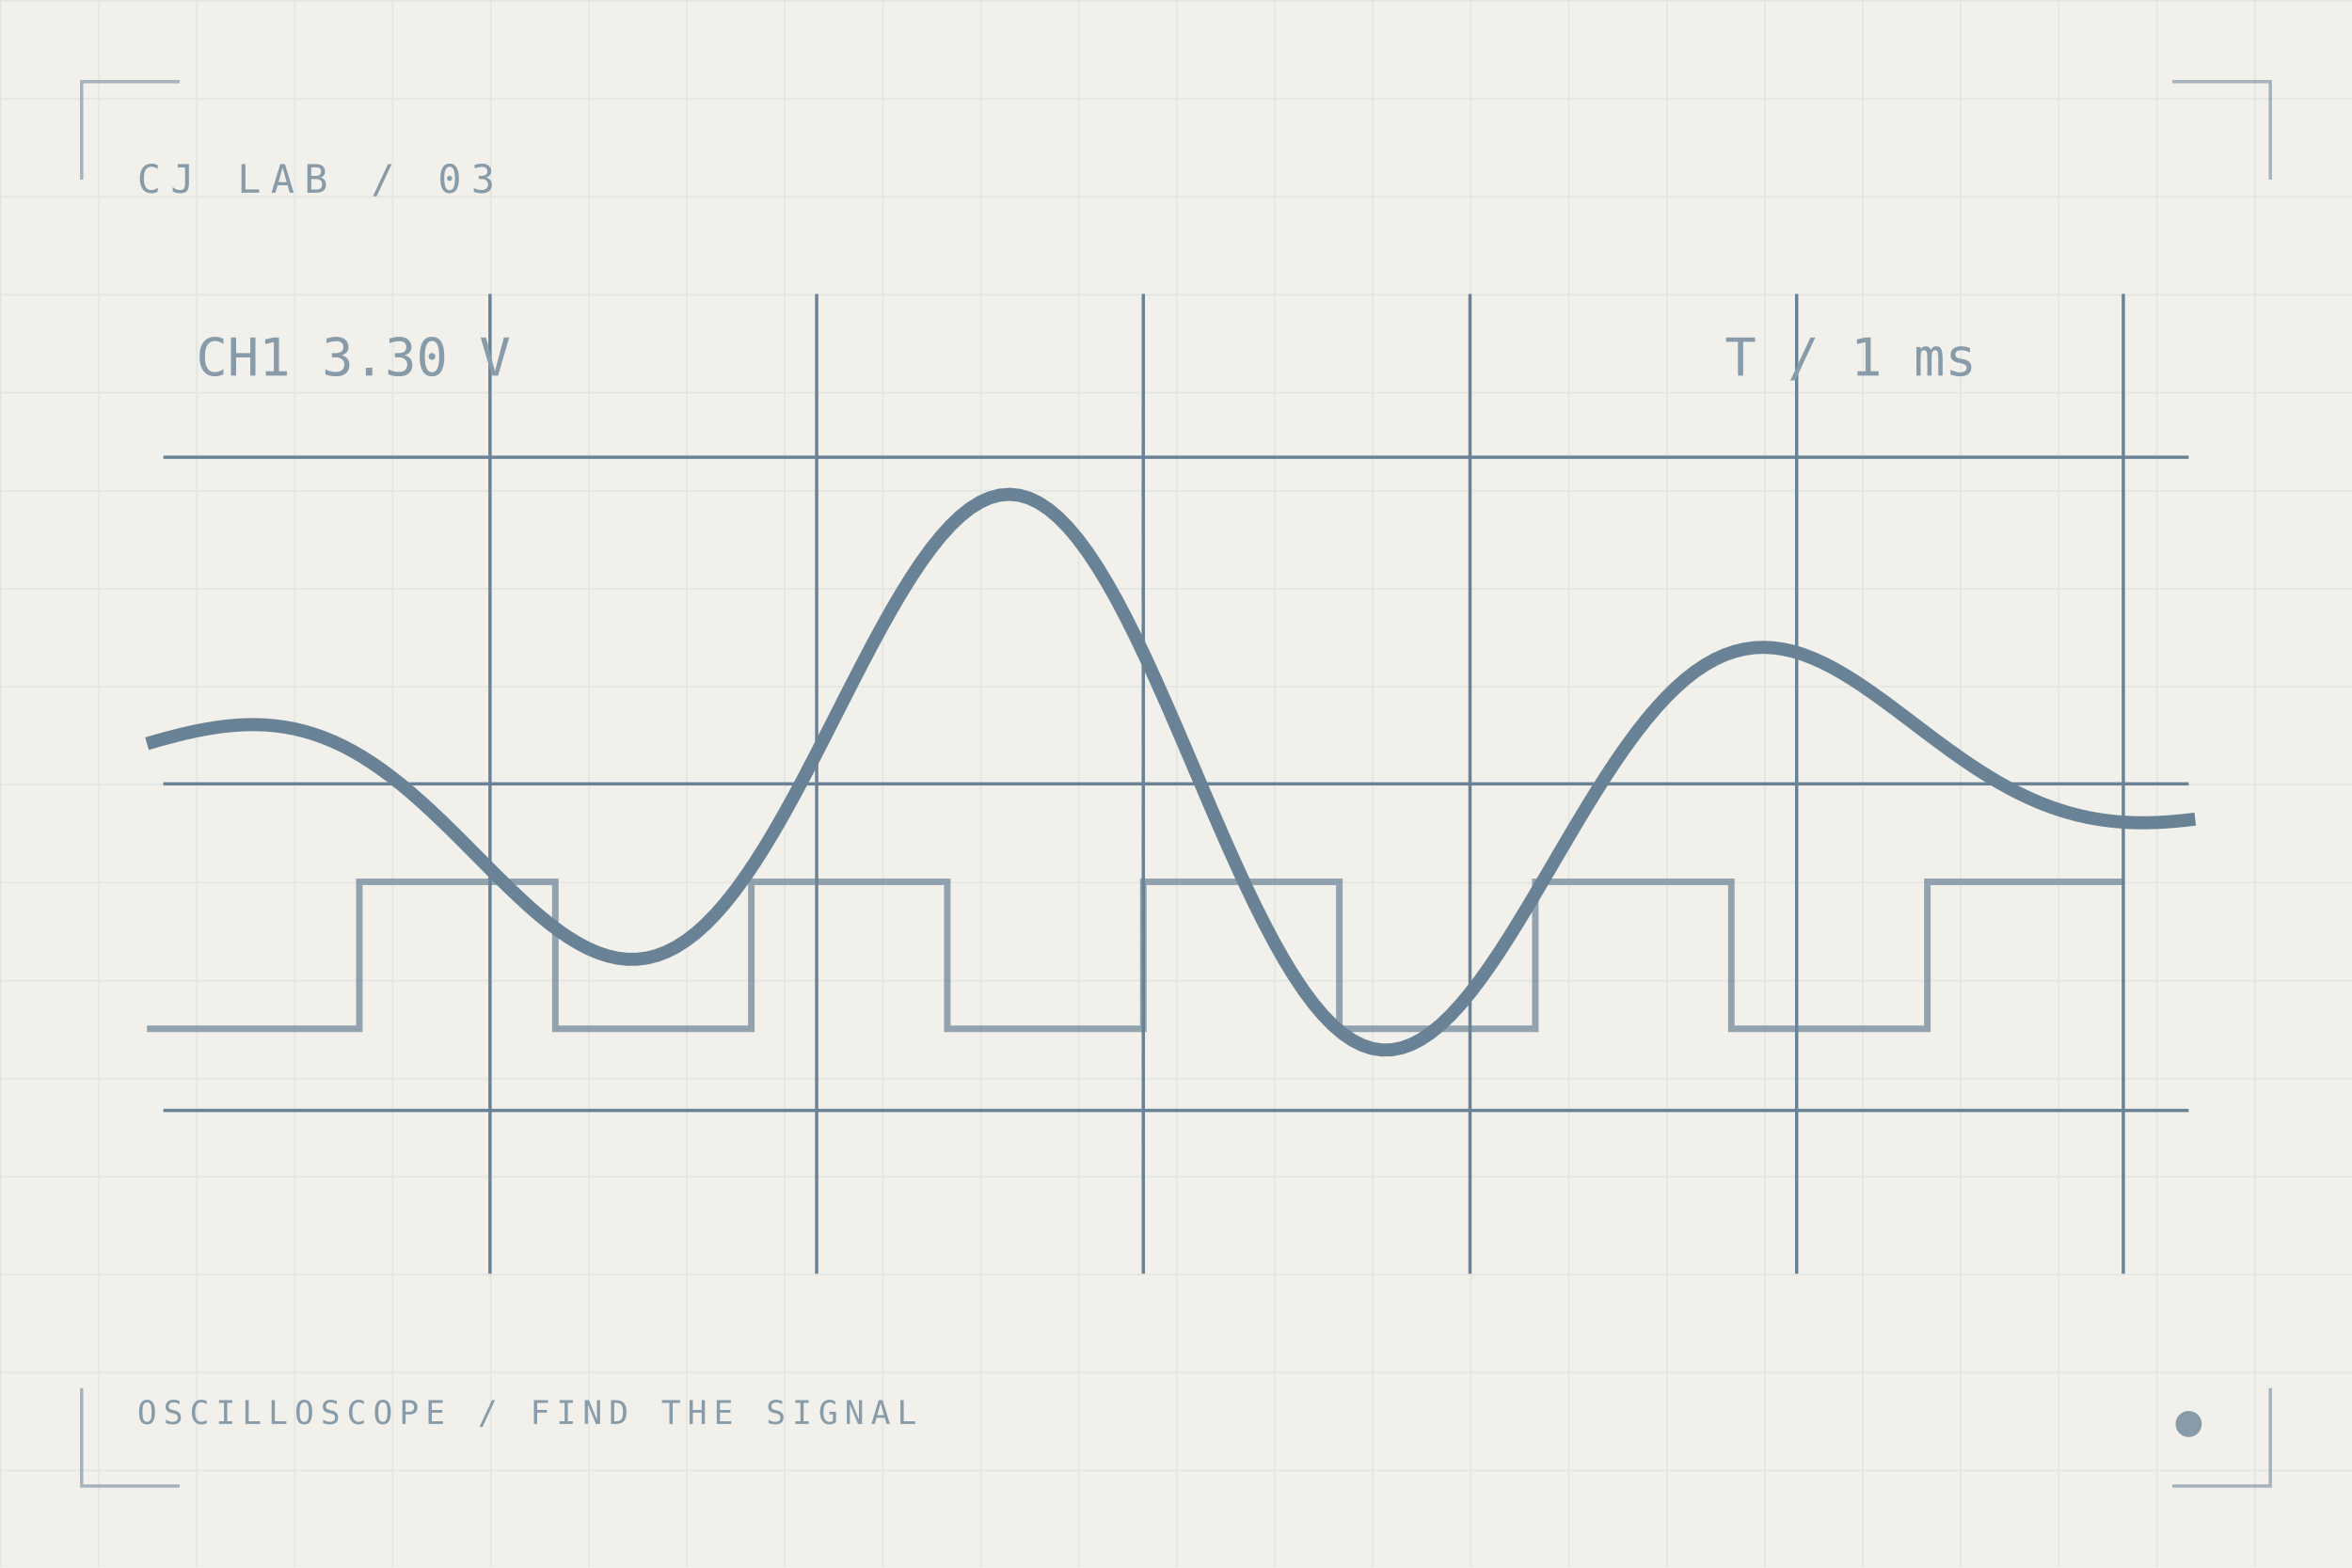
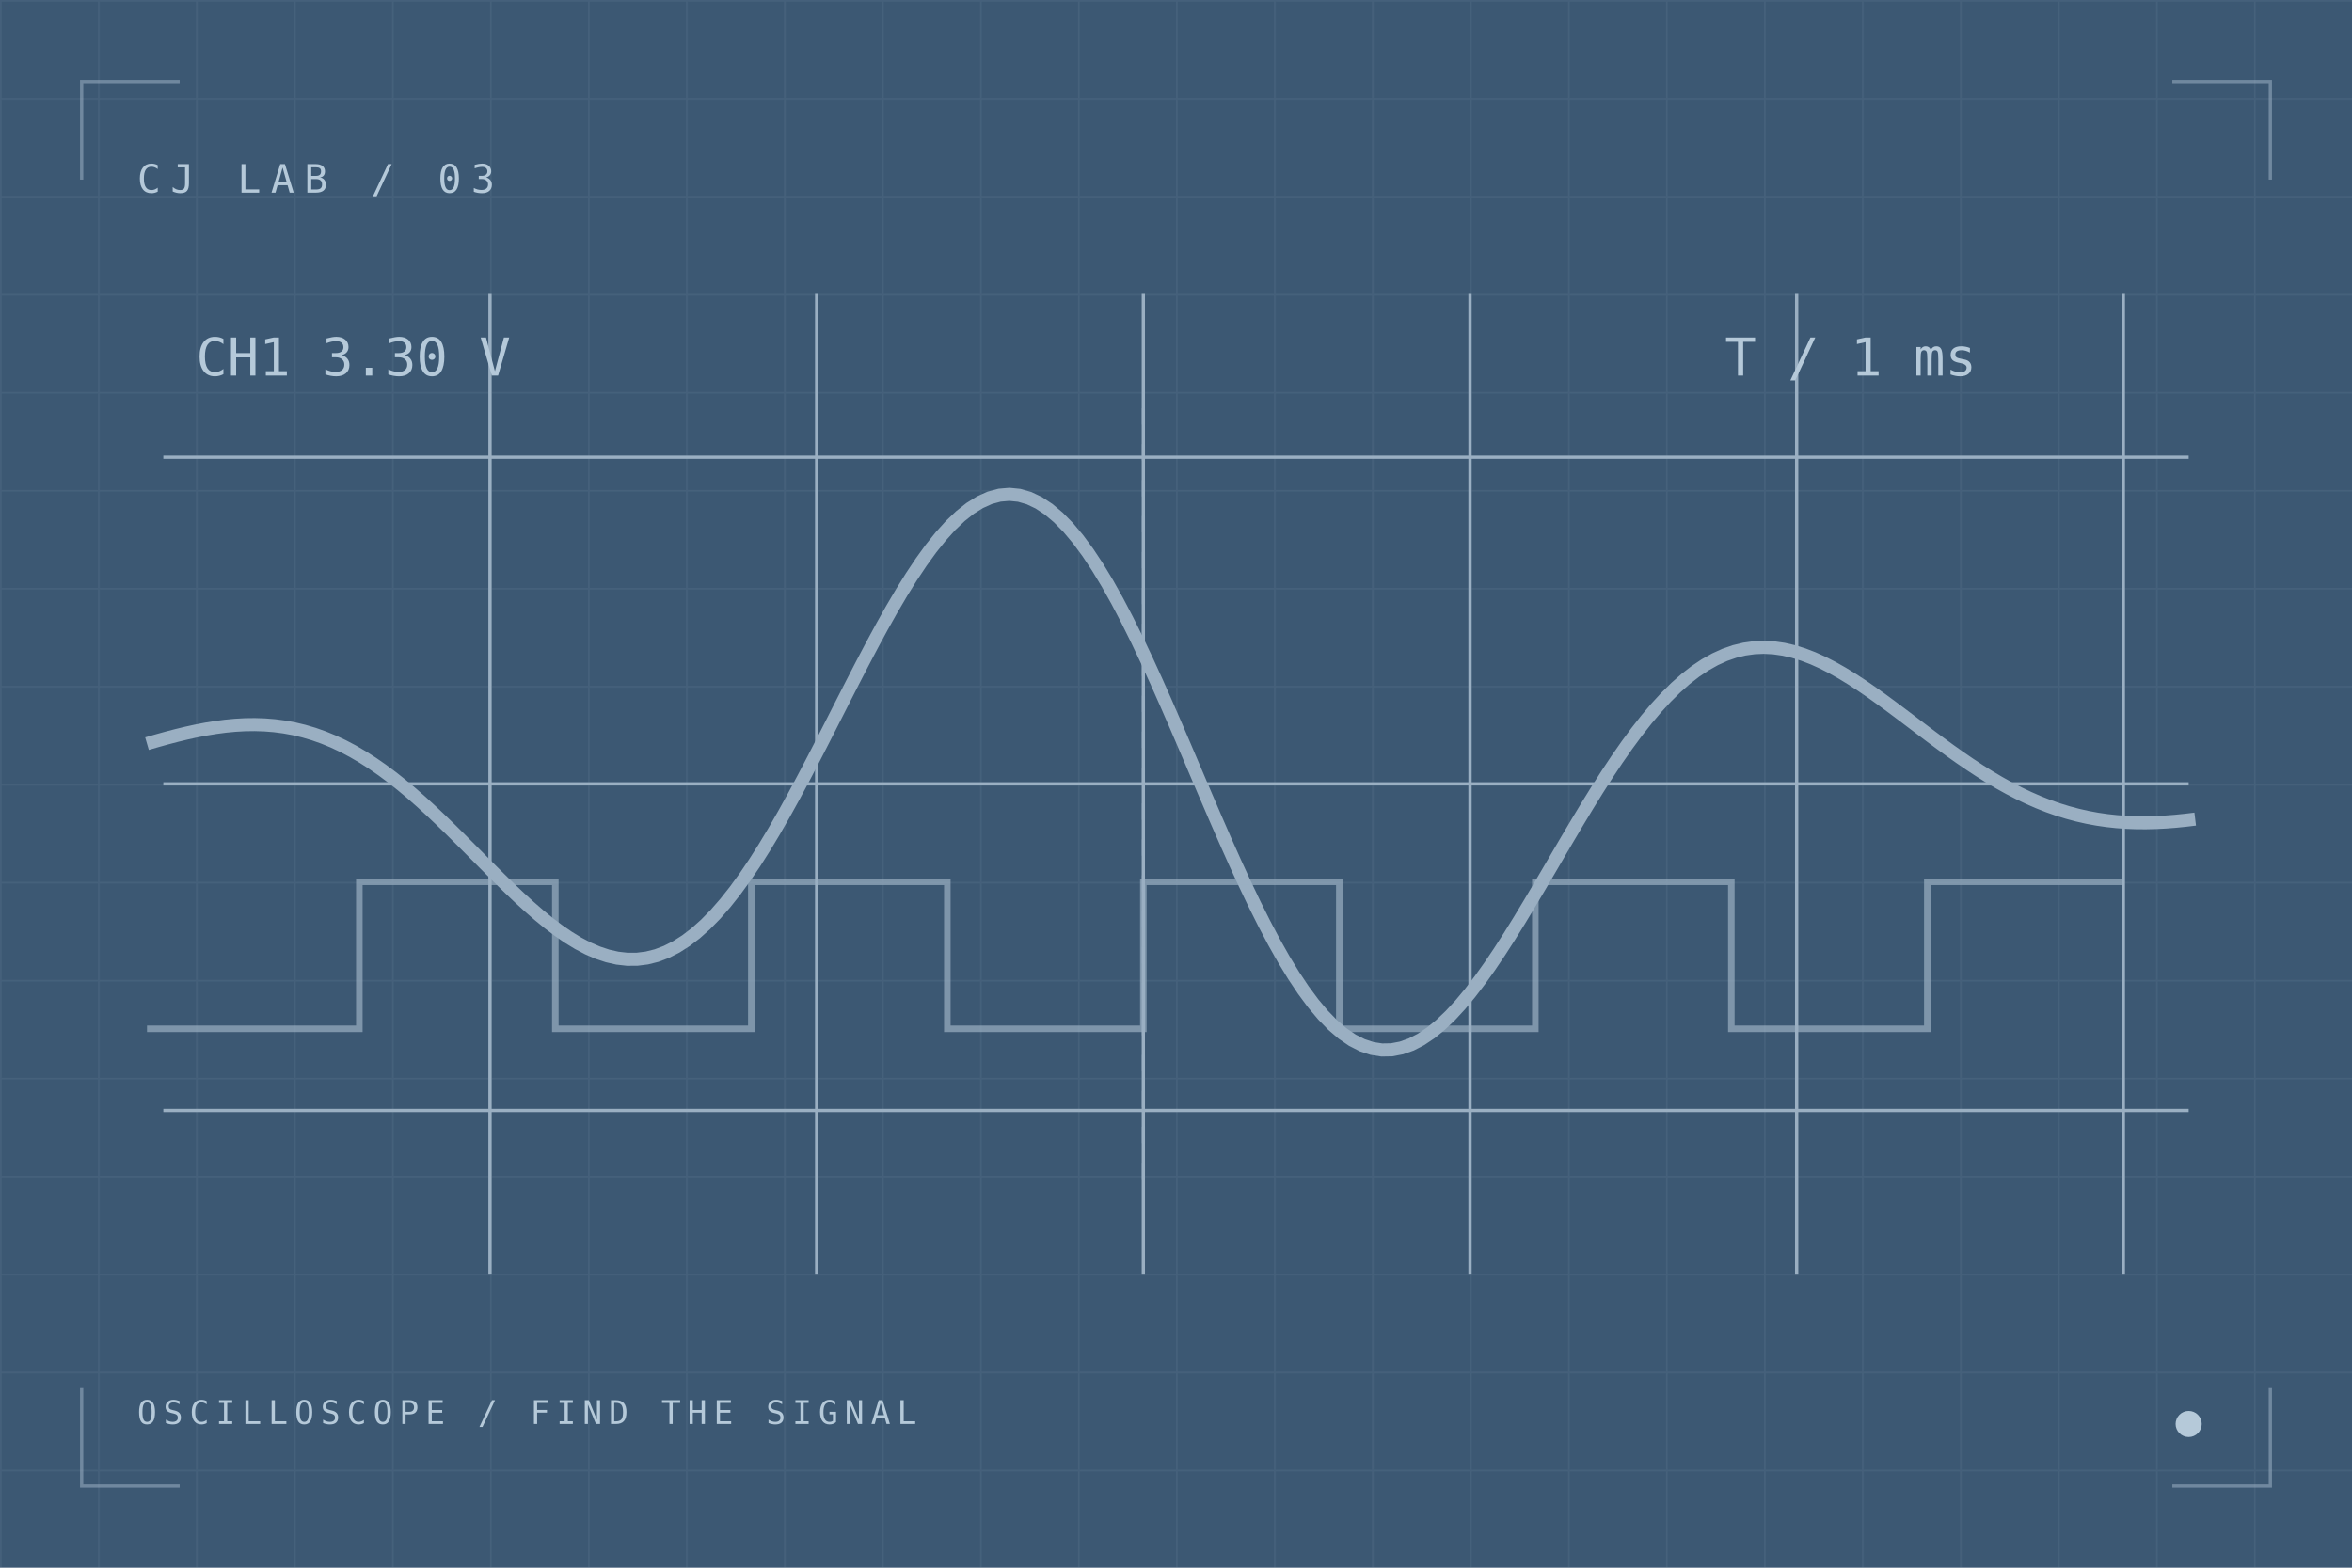
<svg xmlns="http://www.w3.org/2000/svg" viewBox="0 0 720 480">
  <defs>
    <pattern id="grid" width="30" height="30" patternUnits="userSpaceOnUse">
-       <path d="M30 0H0V30" fill="none" stroke="#698296" stroke-opacity=".10" />
+       <path d="M30 0H0V30" fill="none" stroke="#9aafc2" stroke-opacity=".10" />
    </pattern>
    <linearGradient id="bg" x2="1" y2="1">
-       <stop stop-color="#f1f0eb" />
-       <stop offset="1" stop-color="#f1f0eb" />
+       <stop stop-color="#3c5873" />
+       <stop offset="1" stop-color="#3c5873" />
    </linearGradient>
    <radialGradient id="halo">
-       <stop stop-color="#879ba9" stop-opacity="0" />
-       <stop offset="1" stop-color="#879ba9" stop-opacity="0" />
+       <stop stop-color="#b5c9d9" stop-opacity="0" />
+       <stop offset="1" stop-color="#b5c9d9" stop-opacity="0" />
    </radialGradient>
  </defs>
  <rect width="720" height="480" fill="url(#bg)" />
  <rect width="720" height="480" fill="url(#grid)" />
  <ellipse cx="360" cy="240" rx="340" ry="235" fill="url(#halo)" />
-   <g stroke="#698296" fill="none">
+   <g stroke="#9aafc2" fill="none">
    <path d="M50 140H670M50 240H670M50 340H670M150 90V390M250 90V390M350 90V390M450 90V390M550 90V390M650 90V390" />
  </g>
-   <polyline points="45,227.692 48,226.823 51,225.992 54,225.208 57,224.481 60,223.822 63,223.241 66,222.748 69,222.353 72,222.068 75,221.9 78,221.86 81,221.957 84,222.198 87,222.591 90,223.143 93,223.86 96,224.745 99,225.802 102,227.033 105,228.439 108,230.019 111,231.771 114,233.69 117,235.771 120,238.007 123,240.389 126,242.906 129,245.545 132,248.293 135,251.134 138,254.05 141,257.024 144,260.033 147,263.058 150,266.076 153,269.062 156,271.993 159,274.844 162,277.589 165,280.201 168,282.657 171,284.929 174,286.993 177,288.824 180,290.399 183,291.695 186,292.692 189,293.37 192,293.712 195,293.703 198,293.328 201,292.579 204,291.446 207,289.925 210,288.014 213,285.713 216,283.028 219,279.965 222,276.534 225,272.751 228,268.631 231,264.195 234,259.467 237,254.473 240,249.241 243,243.805 246,238.197 249,232.455 252,226.616 255,220.721 258,214.81 261,208.927 264,203.114 267,197.414 270,191.87 273,186.526 276,181.423 279,176.602 282,172.102 285,167.961 288,164.214 291,160.893 294,158.029 297,155.647 300,153.771 303,152.42 306,151.61 309,151.352 312,151.655 315,152.519 318,153.945 321,155.927 324,158.455 327,161.514 330,165.086 333,169.148 336,173.673 339,178.632 342,183.992 345,189.714 348,195.759 351,202.086 354,208.649 357,215.403 360,222.3 363,229.29 366,236.326 369,243.356 372,250.333 375,257.206 378,263.929 381,270.456 384,276.741 387,282.743 390,288.422 393,293.741 396,298.666 399,303.167 402,307.216 405,310.791 408,313.873 411,316.445 414,318.498 417,320.024 420,321.021 423,321.49 426,321.436 429,320.869 432,319.802 435,318.252 438,316.239 441,313.786 444,310.921 447,307.671 450,304.068 453,300.147 456,295.941 459,291.488 462,286.825 465,281.99 468,277.023 471,271.962 474,266.846 477,261.712 480,256.598 483,251.539 486,246.569 489,241.722 492,237.028 495,232.516 498,228.212 501,224.139 504,220.319 507,216.771 510,213.51 513,210.549 516,207.899 519,205.566 522,203.556 525,201.871 528,200.509 531,199.467 534,198.74 537,198.32 540,198.197 543,198.359 546,198.792 549,199.481 552,200.409 555,201.559 558,202.912 561,204.448 564,206.147 567,207.988 570,209.952 573,212.017 576,214.162 579,216.369 582,218.616 585,220.886 588,223.159 591,225.42 594,227.65 597,229.836 600,231.964 603,234.02 606,235.993 609,237.873 612,239.651 615,241.32 618,242.873 621,244.306 624,245.615 627,246.798 630,247.853 633,248.781 636,249.581 639,250.258 642,250.813 645,251.249 648,251.573 651,251.787 654,251.9 657,251.916 660,251.842 663,251.685 666,251.452 669,251.15 672,250.788" stroke="#698296" stroke-width="4" fill="none" />
-   <path d="M45 315H110V270H170V315H230V270H290V315H350V270H410V315H470V270H530V315H590V270H650" stroke="#698296" stroke-width="2" fill="none" opacity=".7" />
-   <text x="60" y="115" font-family="monospace" font-size="16" fill="#879ba9">CH1  3.30 V</text>
-   <text x="528" y="115" font-family="monospace" font-size="16" fill="#879ba9">T / 1 ms</text>
-   <path d="M350 125V365" stroke="#698296" stroke-dasharray="5 6" opacity=".4" />
-   <path d="M25 55V25H55M665 25H695V55M25 425V455H55M665 455H695V425" stroke="#698296" stroke-opacity=".55" fill="none" />
-   <text x="42" y="59" font-family="monospace" font-size="12" fill="#879ba9" letter-spacing="3">CJ LAB / 03</text>
-   <text x="42" y="436" font-family="monospace" font-size="10" fill="#879ba9" letter-spacing="2">OSCILLOSCOPE / FIND THE SIGNAL</text>
-   <circle cx="670" cy="436" r="4" fill="#879ba9" />
+   <polyline points="45,227.692 48,226.823 51,225.992 54,225.208 57,224.481 60,223.822 63,223.241 66,222.748 69,222.353 72,222.068 75,221.9 78,221.86 81,221.957 84,222.198 87,222.591 90,223.143 93,223.86 96,224.745 99,225.802 102,227.033 105,228.439 108,230.019 111,231.771 114,233.69 117,235.771 120,238.007 123,240.389 126,242.906 129,245.545 132,248.293 135,251.134 138,254.05 141,257.024 144,260.033 147,263.058 150,266.076 153,269.062 156,271.993 159,274.844 162,277.589 165,280.201 168,282.657 171,284.929 174,286.993 177,288.824 180,290.399 183,291.695 186,292.692 189,293.37 192,293.712 195,293.703 198,293.328 201,292.579 204,291.446 207,289.925 210,288.014 213,285.713 216,283.028 219,279.965 222,276.534 225,272.751 228,268.631 231,264.195 234,259.467 237,254.473 240,249.241 243,243.805 246,238.197 249,232.455 252,226.616 255,220.721 258,214.81 261,208.927 264,203.114 267,197.414 270,191.87 273,186.526 276,181.423 279,176.602 282,172.102 285,167.961 288,164.214 291,160.893 294,158.029 297,155.647 300,153.771 303,152.42 306,151.61 309,151.352 312,151.655 315,152.519 318,153.945 321,155.927 324,158.455 327,161.514 330,165.086 333,169.148 336,173.673 339,178.632 342,183.992 345,189.714 348,195.759 351,202.086 354,208.649 357,215.403 360,222.3 363,229.29 366,236.326 369,243.356 372,250.333 375,257.206 378,263.929 381,270.456 384,276.741 387,282.743 390,288.422 393,293.741 396,298.666 399,303.167 402,307.216 405,310.791 408,313.873 411,316.445 414,318.498 417,320.024 420,321.021 423,321.49 426,321.436 429,320.869 432,319.802 435,318.252 438,316.239 441,313.786 444,310.921 447,307.671 450,304.068 453,300.147 456,295.941 459,291.488 462,286.825 465,281.99 468,277.023 471,271.962 474,266.846 477,261.712 480,256.598 483,251.539 486,246.569 489,241.722 492,237.028 495,232.516 498,228.212 501,224.139 504,220.319 507,216.771 510,213.51 513,210.549 516,207.899 519,205.566 522,203.556 525,201.871 528,200.509 531,199.467 534,198.74 537,198.32 540,198.197 543,198.359 546,198.792 549,199.481 552,200.409 555,201.559 558,202.912 561,204.448 564,206.147 567,207.988 570,209.952 573,212.017 576,214.162 579,216.369 582,218.616 585,220.886 588,223.159 591,225.42 594,227.65 597,229.836 600,231.964 603,234.02 606,235.993 609,237.873 612,239.651 615,241.32 618,242.873 621,244.306 624,245.615 627,246.798 630,247.853 633,248.781 636,249.581 639,250.258 642,250.813 645,251.249 648,251.573 651,251.787 654,251.9 657,251.916 660,251.842 663,251.685 666,251.452 669,251.15 672,250.788" stroke="#9aafc2" stroke-width="4" fill="none" />
+   <path d="M45 315H110V270H170V315H230V270H290V315H350V270H410V315H470V270H530V315H590V270H650" stroke="#9aafc2" stroke-width="2" fill="none" opacity=".7" />
+   <text x="60" y="115" font-family="monospace" font-size="16" fill="#b5c9d9">CH1  3.30 V</text>
+   <text x="528" y="115" font-family="monospace" font-size="16" fill="#b5c9d9">T / 1 ms</text>
+   <path d="M350 125V365" stroke="#9aafc2" stroke-dasharray="5 6" opacity=".4" />
+   <path d="M25 55V25H55M665 25H695V55M25 425V455H55M665 455H695V425" stroke="#9aafc2" stroke-opacity=".55" fill="none" />
+   <text x="42" y="59" font-family="monospace" font-size="12" fill="#b5c9d9" letter-spacing="3">CJ LAB / 03</text>
+   <text x="42" y="436" font-family="monospace" font-size="10" fill="#b5c9d9" letter-spacing="2">OSCILLOSCOPE / FIND THE SIGNAL</text>
+   <circle cx="670" cy="436" r="4" fill="#b5c9d9" />
</svg>
